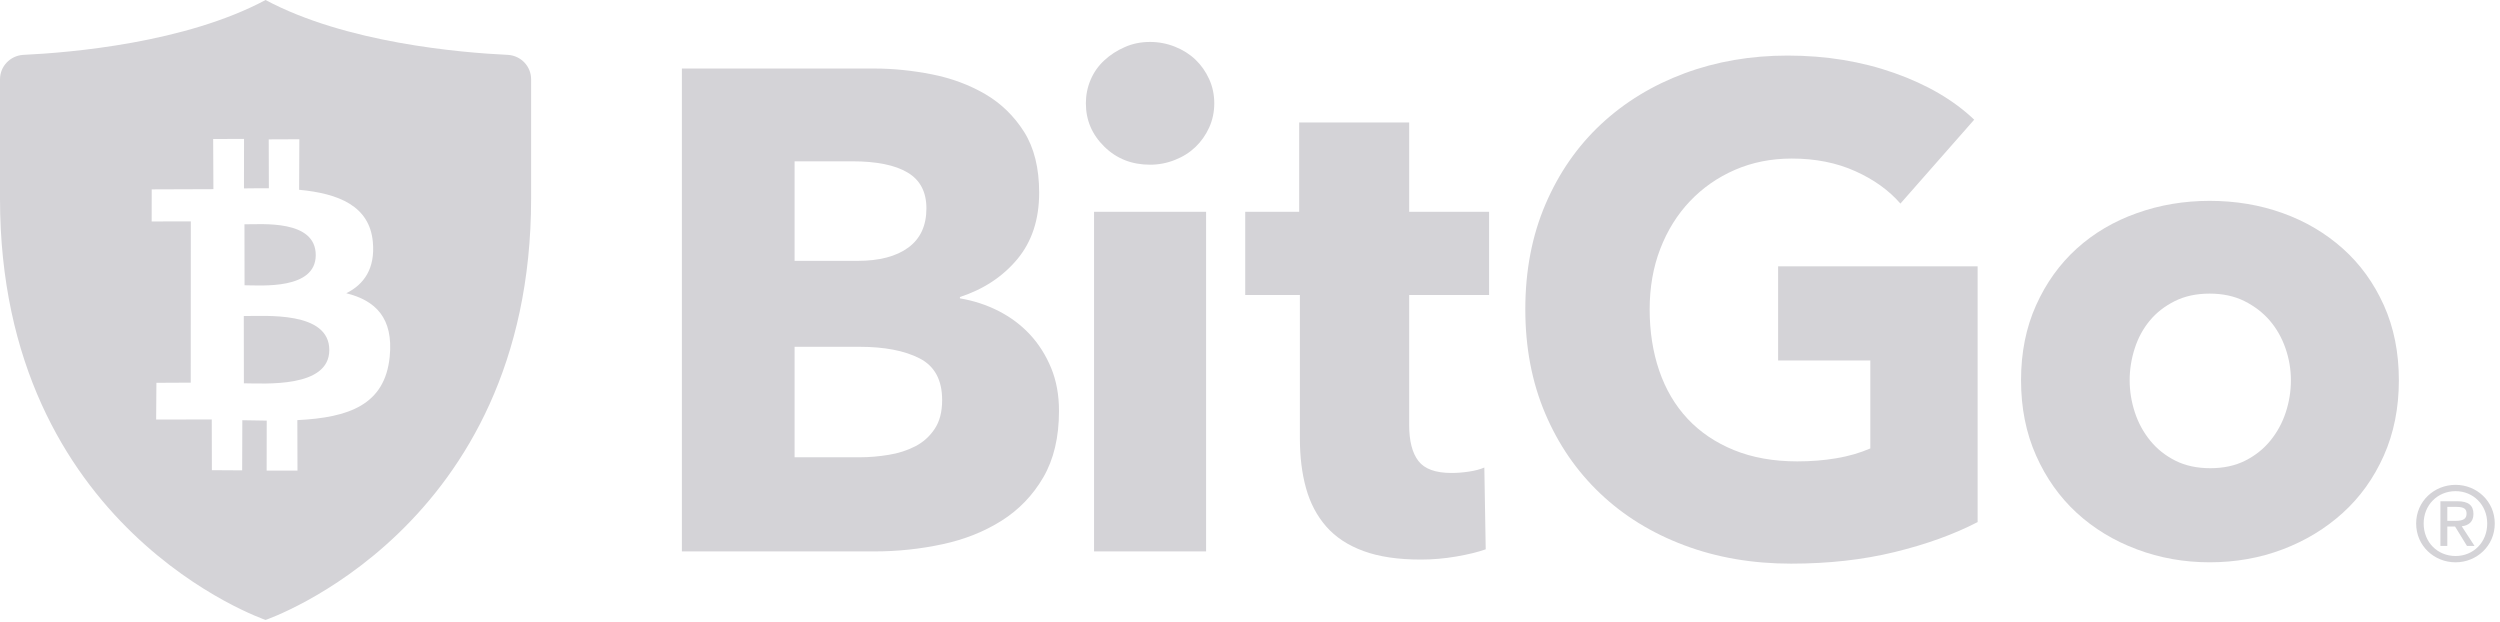
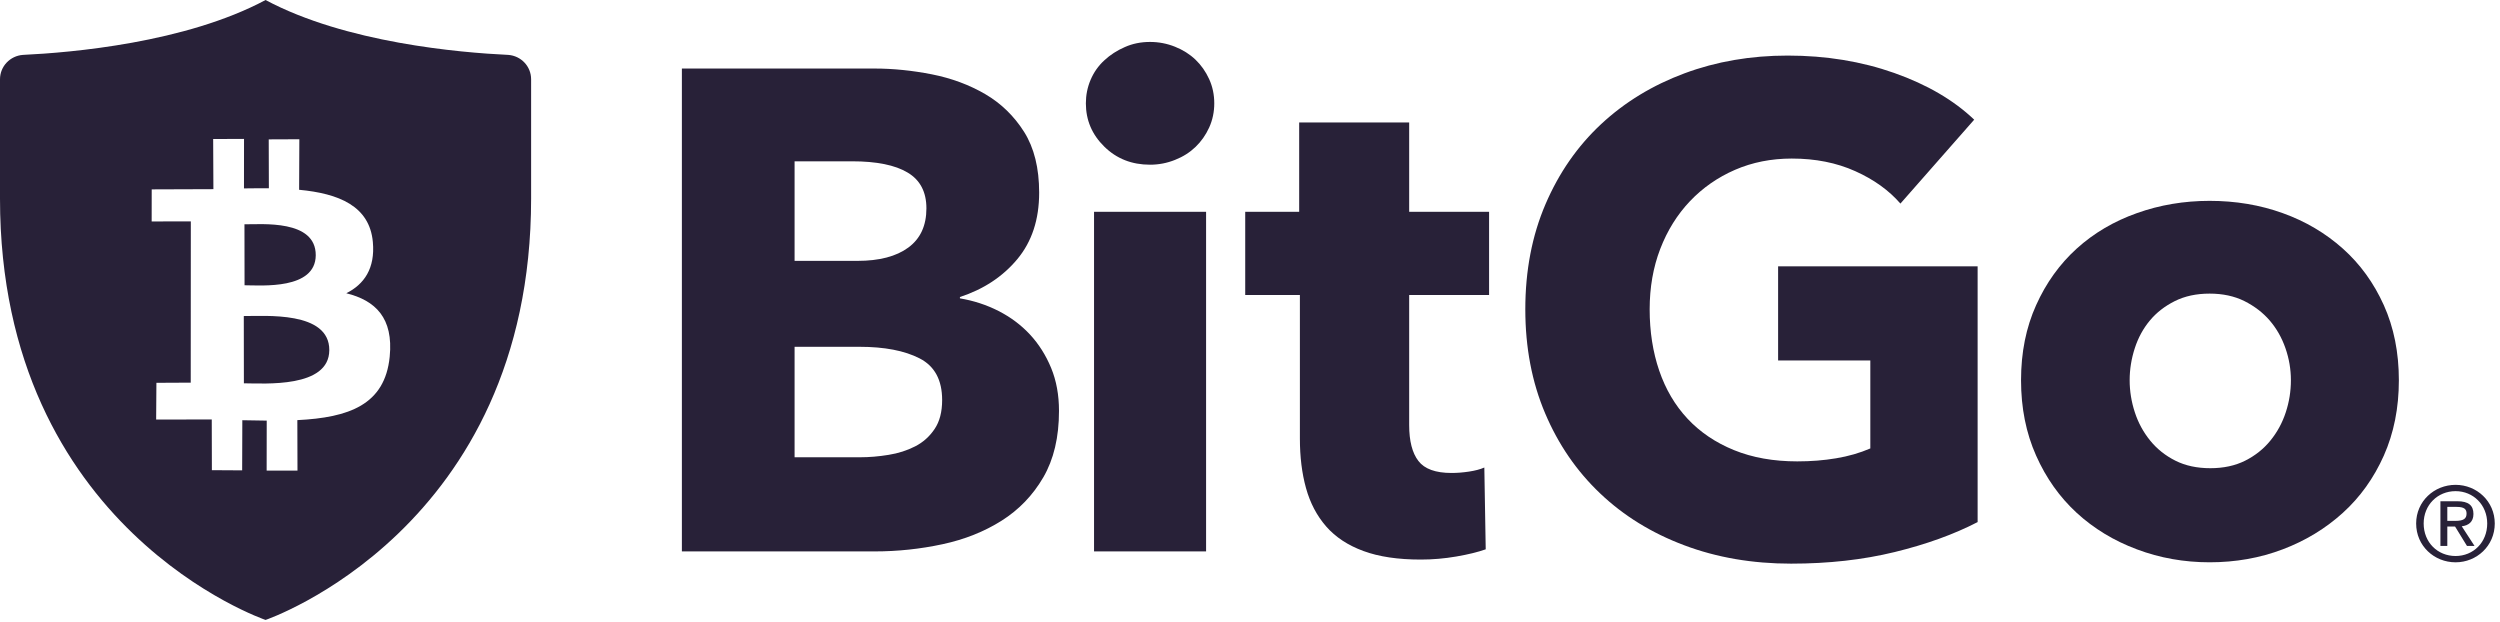
<svg xmlns="http://www.w3.org/2000/svg" width="161px" height="40px" viewBox="0 0 161 40" version="1.1">
  <g id="Designs" stroke="none" stroke-width="1" fill="none" fill-rule="evenodd">
-     <g id="Home" transform="translate(-1121, -4064)" fill="#D4D3D7">
+     <g id="Home" transform="translate(-1121, -4064)" fill="#282138">
      <g id="JOIN-THE-WBTC-COMMUNITY" transform="translate(0, 3815)">
        <g id="SECTION---JOIN-THE-WBTC-COMMUNITY" transform="translate(130, 85)">
          <g id="Logo-DDEX-Copy" transform="translate(960, 136)">
            <g id="Logo" transform="translate(31, 28)">
              <path d="M17.102,39.924 C17.102,39.924 0,34.113 0,12.784 L0,5.107 C0,4.27 0.653,3.595 1.477,3.535 C4.58,3.39 11.944,2.758 17.102,0.001 C22.26,2.758 29.624,3.39 32.73,3.535 C33.554,3.595 34.204,4.27 34.204,5.107 L34.204,12.784 C34.204,34.113 17.102,39.924 17.102,39.924 Z M20.334,16.442 C20.317,18.662 16.862,18.379 15.749,18.371 L15.743,14.445 C16.854,14.453 20.349,14.125 20.334,16.442 Z M21.207,22.556 C21.19,24.999 17.043,24.691 15.706,24.685 L15.7,20.353 C17.037,20.365 21.225,20.011 21.207,22.556 Z M24.012,15.588 C23.803,13.259 21.808,12.462 19.264,12.222 L19.278,8.968 L17.306,8.976 L17.315,12.125 C16.797,12.119 16.239,12.128 15.712,12.133 L15.715,8.945 L13.728,8.953 L13.743,12.182 C13.313,12.188 9.77,12.196 9.77,12.196 L9.767,14.262 L12.289,14.256 L12.283,24.642 L10.073,24.653 L10.056,27.019 C10.056,27.019 13.176,27.008 13.637,27.013 L13.645,30.279 L15.595,30.291 L15.606,27.062 C16.147,27.076 16.668,27.085 17.177,27.088 L17.172,30.308 L19.158,30.305 L19.149,27.056 C22.464,26.891 24.788,26.076 25.097,22.973 C25.346,20.473 24.178,19.351 22.301,18.885 C23.446,18.313 24.167,17.293 24.012,15.588 Z" id="Combined-Shape" />
              <path d="M60.674,25.76 C60.674,24.471 60.19,23.577 59.223,23.08 C58.255,22.583 56.965,22.334 55.35,22.334 L51.171,22.334 L51.171,29.448 L55.396,29.448 C55.98,29.448 56.59,29.397 57.219,29.294 C57.852,29.194 58.424,29.008 58.937,28.745 C59.449,28.483 59.867,28.108 60.19,27.625 C60.514,27.143 60.674,26.523 60.674,25.76 M59.661,13.417 C59.661,12.365 59.26,11.594 58.453,11.114 C57.646,10.628 56.449,10.388 54.867,10.388 L51.171,10.388 L51.171,16.8 L55.219,16.8 C56.627,16.8 57.72,16.514 58.496,15.943 C59.274,15.371 59.661,14.531 59.661,13.417 M68.199,26.463 C68.199,28.16 67.861,29.588 67.186,30.745 C66.513,31.9 65.617,32.831 64.501,33.534 C63.387,34.237 62.119,34.743 60.697,35.048 C59.274,35.354 57.815,35.511 56.321,35.511 L43.913,35.511 L43.913,4.414 L56.321,4.414 C57.52,4.414 58.753,4.54 60.016,4.788 C61.275,5.037 62.42,5.463 63.447,6.06 C64.472,6.66 65.308,7.474 65.955,8.497 C66.599,9.523 66.922,10.825 66.922,12.408 C66.922,14.137 66.453,15.563 65.514,16.691 C64.575,17.817 63.344,18.628 61.819,19.128 L61.819,19.214 C62.7,19.363 63.528,19.631 64.306,20.028 C65.082,20.423 65.757,20.928 66.33,21.543 C66.899,22.157 67.354,22.877 67.692,23.694 C68.03,24.514 68.199,25.437 68.199,26.463" id="Fill-6" />
              <path d="M70.456,35.509 L77.672,35.509 L77.672,13.638 L70.456,13.638 L70.456,35.509 Z M78.199,6.655 C78.199,7.209 78.09,7.729 77.87,8.215 C77.649,8.695 77.357,9.112 76.991,9.464 C76.622,9.818 76.184,10.095 75.669,10.298 C75.156,10.504 74.621,10.607 74.063,10.607 C72.889,10.607 71.908,10.221 71.118,9.444 C70.325,8.667 69.93,7.738 69.93,6.655 C69.93,6.127 70.03,5.621 70.236,5.138 C70.442,4.655 70.734,4.238 71.118,3.887 C71.495,3.535 71.936,3.249 72.437,3.032 C72.935,2.809 73.476,2.701 74.063,2.701 C74.621,2.701 75.156,2.804 75.669,3.009 C76.184,3.215 76.622,3.492 76.991,3.844 C77.357,4.195 77.649,4.612 77.87,5.095 C78.09,5.578 78.199,6.098 78.199,6.655 Z" id="Fill-8" />
              <path d="M90.751,18.996 L90.751,27.373 C90.751,28.402 90.949,29.173 91.346,29.688 C91.741,30.202 92.451,30.459 93.479,30.459 C93.831,30.459 94.206,30.431 94.601,30.371 C94.996,30.311 95.328,30.225 95.591,30.108 L95.68,35.376 C95.179,35.553 94.549,35.708 93.788,35.839 C93.024,35.971 92.259,36.036 91.498,36.036 C90.033,36.036 88.799,35.853 87.803,35.485 C86.807,35.119 86.005,34.591 85.404,33.902 C84.803,33.211 84.371,32.388 84.108,31.436 C83.842,30.482 83.713,29.416 83.713,28.242 L83.713,18.996 L80.192,18.996 L80.192,13.639 L83.667,13.639 L83.667,7.885 L90.751,7.885 L90.751,13.639 L95.897,13.639 L95.897,18.996 L90.751,18.996 Z" id="Fill-10" />
              <path d="M122.012,35.553 C119.974,36.051 117.75,36.299 115.346,36.299 C112.853,36.299 110.557,35.905 108.459,35.113 C106.361,34.325 104.558,33.211 103.05,31.776 C101.538,30.342 100.356,28.622 99.506,26.616 C98.656,24.611 98.23,22.379 98.23,19.919 C98.23,17.431 98.662,15.176 99.529,13.153 C100.394,11.133 101.59,9.413 103.113,7.993 C104.638,6.573 106.43,5.485 108.482,4.722 C110.534,3.959 112.75,3.579 115.125,3.579 C117.59,3.579 119.877,3.953 121.989,4.699 C124.101,5.445 125.819,6.448 127.138,7.708 L122.387,13.111 C121.651,12.262 120.684,11.565 119.482,11.025 C118.28,10.482 116.914,10.211 115.389,10.211 C114.069,10.211 112.853,10.453 111.737,10.936 C110.623,11.419 109.656,12.093 108.834,12.956 C108.013,13.822 107.375,14.845 106.919,16.031 C106.464,17.216 106.238,18.513 106.238,19.919 C106.238,21.353 106.444,22.671 106.854,23.871 C107.266,25.073 107.873,26.105 108.68,26.968 C109.487,27.831 110.486,28.505 111.671,28.988 C112.859,29.471 114.215,29.713 115.744,29.713 C116.622,29.713 117.458,29.648 118.251,29.513 C119.041,29.382 119.774,29.171 120.449,28.879 L120.449,23.213 L114.51,23.213 L114.51,17.151 L127.359,17.151 L127.359,33.622 C125.83,34.413 124.05,35.056 122.012,35.553" id="Fill-11" />
              <path d="M147.534,24.486 C147.534,23.783 147.417,23.095 147.182,22.42 C146.948,21.749 146.61,21.155 146.172,20.643 C145.731,20.132 145.187,19.715 144.543,19.392 C143.897,19.069 143.149,18.909 142.299,18.909 C141.449,18.909 140.699,19.069 140.055,19.392 C139.411,19.715 138.873,20.132 138.45,20.643 C138.023,21.155 137.7,21.749 137.482,22.42 C137.262,23.095 137.15,23.783 137.15,24.486 C137.15,25.189 137.262,25.877 137.482,26.549 C137.7,27.223 138.032,27.832 138.47,28.372 C138.911,28.915 139.454,29.346 140.098,29.669 C140.742,29.992 141.492,30.152 142.345,30.152 C143.192,30.152 143.942,29.992 144.586,29.669 C145.23,29.346 145.774,28.915 146.215,28.372 C146.656,27.832 146.985,27.223 147.205,26.549 C147.426,25.877 147.534,25.189 147.534,24.486 M154.487,24.486 C154.487,26.272 154.163,27.889 153.519,29.34 C152.872,30.789 151.994,32.017 150.877,33.029 C149.764,34.037 148.473,34.823 147.008,35.377 C145.539,35.935 143.971,36.212 142.299,36.212 C140.656,36.212 139.094,35.935 137.614,35.377 C136.131,34.823 134.84,34.037 133.741,33.029 C132.642,32.017 131.769,30.789 131.125,29.34 C130.478,27.889 130.155,26.272 130.155,24.486 C130.155,22.7 130.478,21.089 131.125,19.655 C131.769,18.22 132.642,17.006 133.741,16.009 C134.84,15.015 136.131,14.252 137.614,13.726 C139.094,13.197 140.656,12.935 142.299,12.935 C143.971,12.935 145.539,13.197 147.008,13.726 C148.473,14.252 149.764,15.015 150.877,16.009 C151.994,17.006 152.872,18.22 153.519,19.655 C154.163,21.089 154.487,22.7 154.487,24.486" id="Fill-12" />
              <path d="M157.607,33.544 L158.133,33.544 C158.671,33.544 158.846,33.39 158.846,33.073 C158.846,32.799 158.711,32.644 158.205,32.644 L157.607,32.644 L157.607,33.544 Z M157.607,35.156 L157.163,35.156 L157.163,32.281 L158.265,32.281 C158.955,32.281 159.29,32.536 159.29,33.101 C159.29,33.619 158.966,33.841 158.537,33.893 L159.358,35.156 L158.872,35.156 L158.105,33.907 L157.607,33.907 L157.607,35.156 Z M158.139,31.63 C156.98,31.63 156.084,32.521 156.084,33.713 C156.084,34.927 156.98,35.807 158.139,35.807 C159.284,35.807 160.177,34.927 160.177,33.713 C160.177,32.521 159.284,31.63 158.139,31.63 Z M158.139,31.224 C159.498,31.224 160.663,32.281 160.663,33.713 C160.663,35.156 159.498,36.213 158.139,36.213 C156.765,36.213 155.6,35.156 155.6,33.713 C155.6,32.281 156.765,31.224 158.139,31.224 Z" id="Fill-13" />
            </g>
          </g>
        </g>
      </g>
    </g>
  </g>
</svg>
